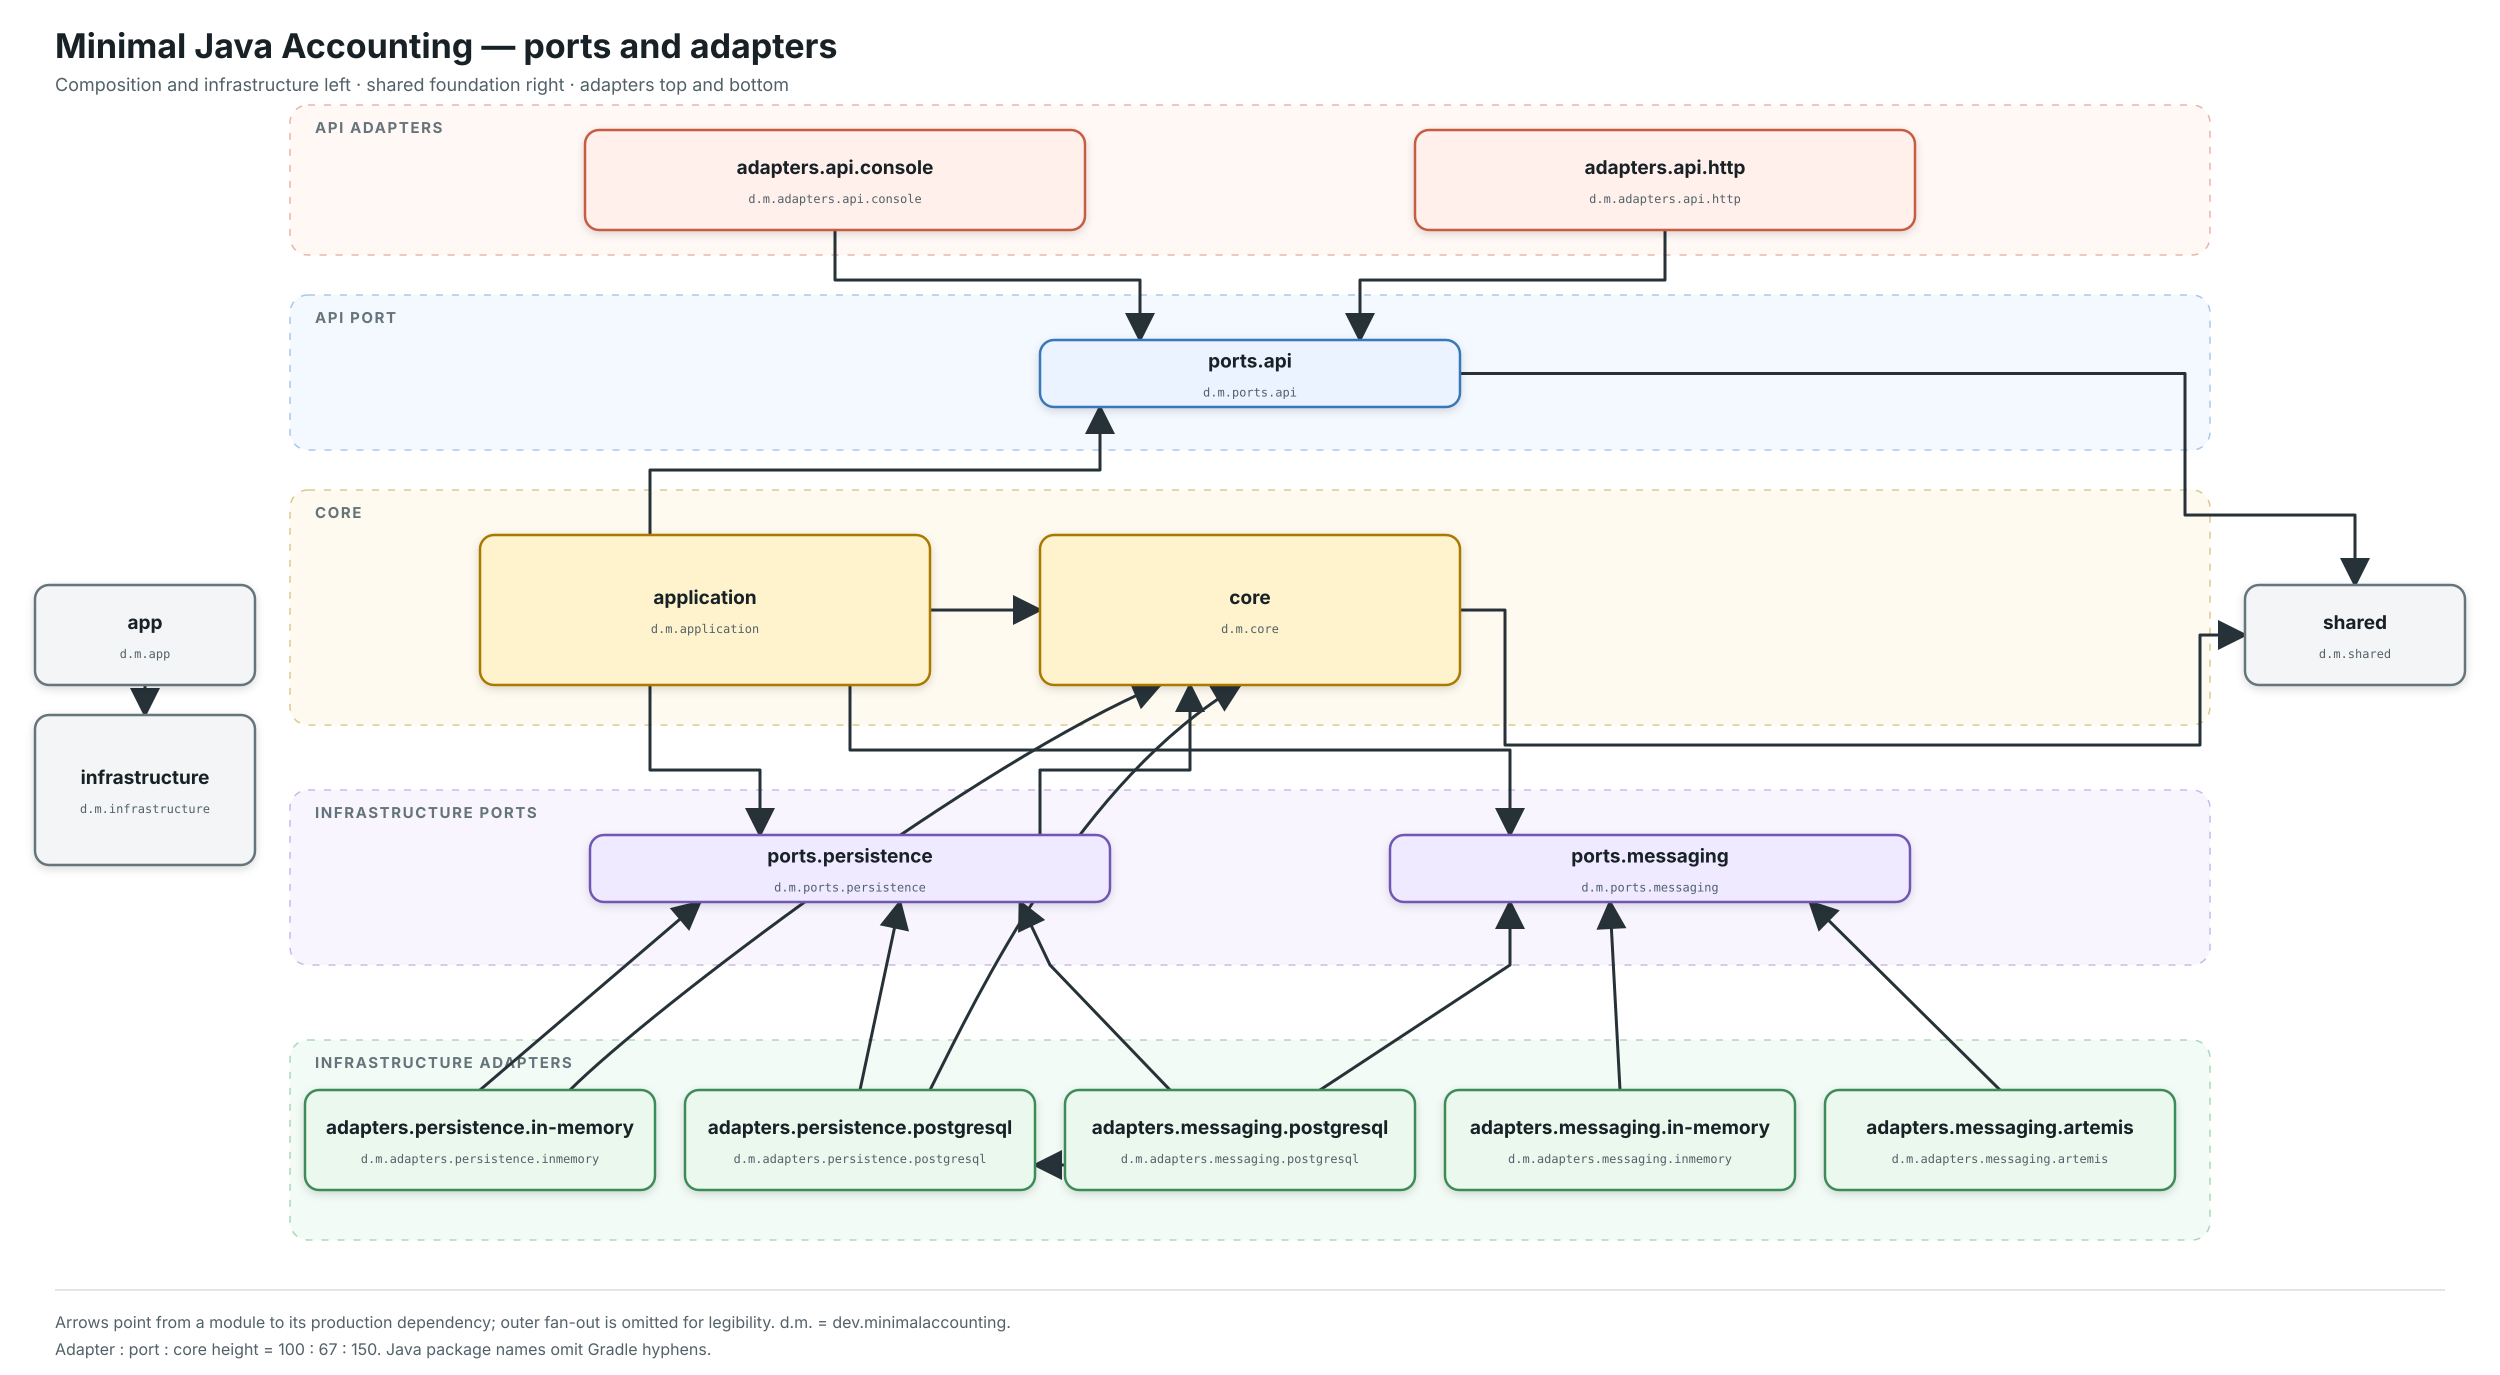
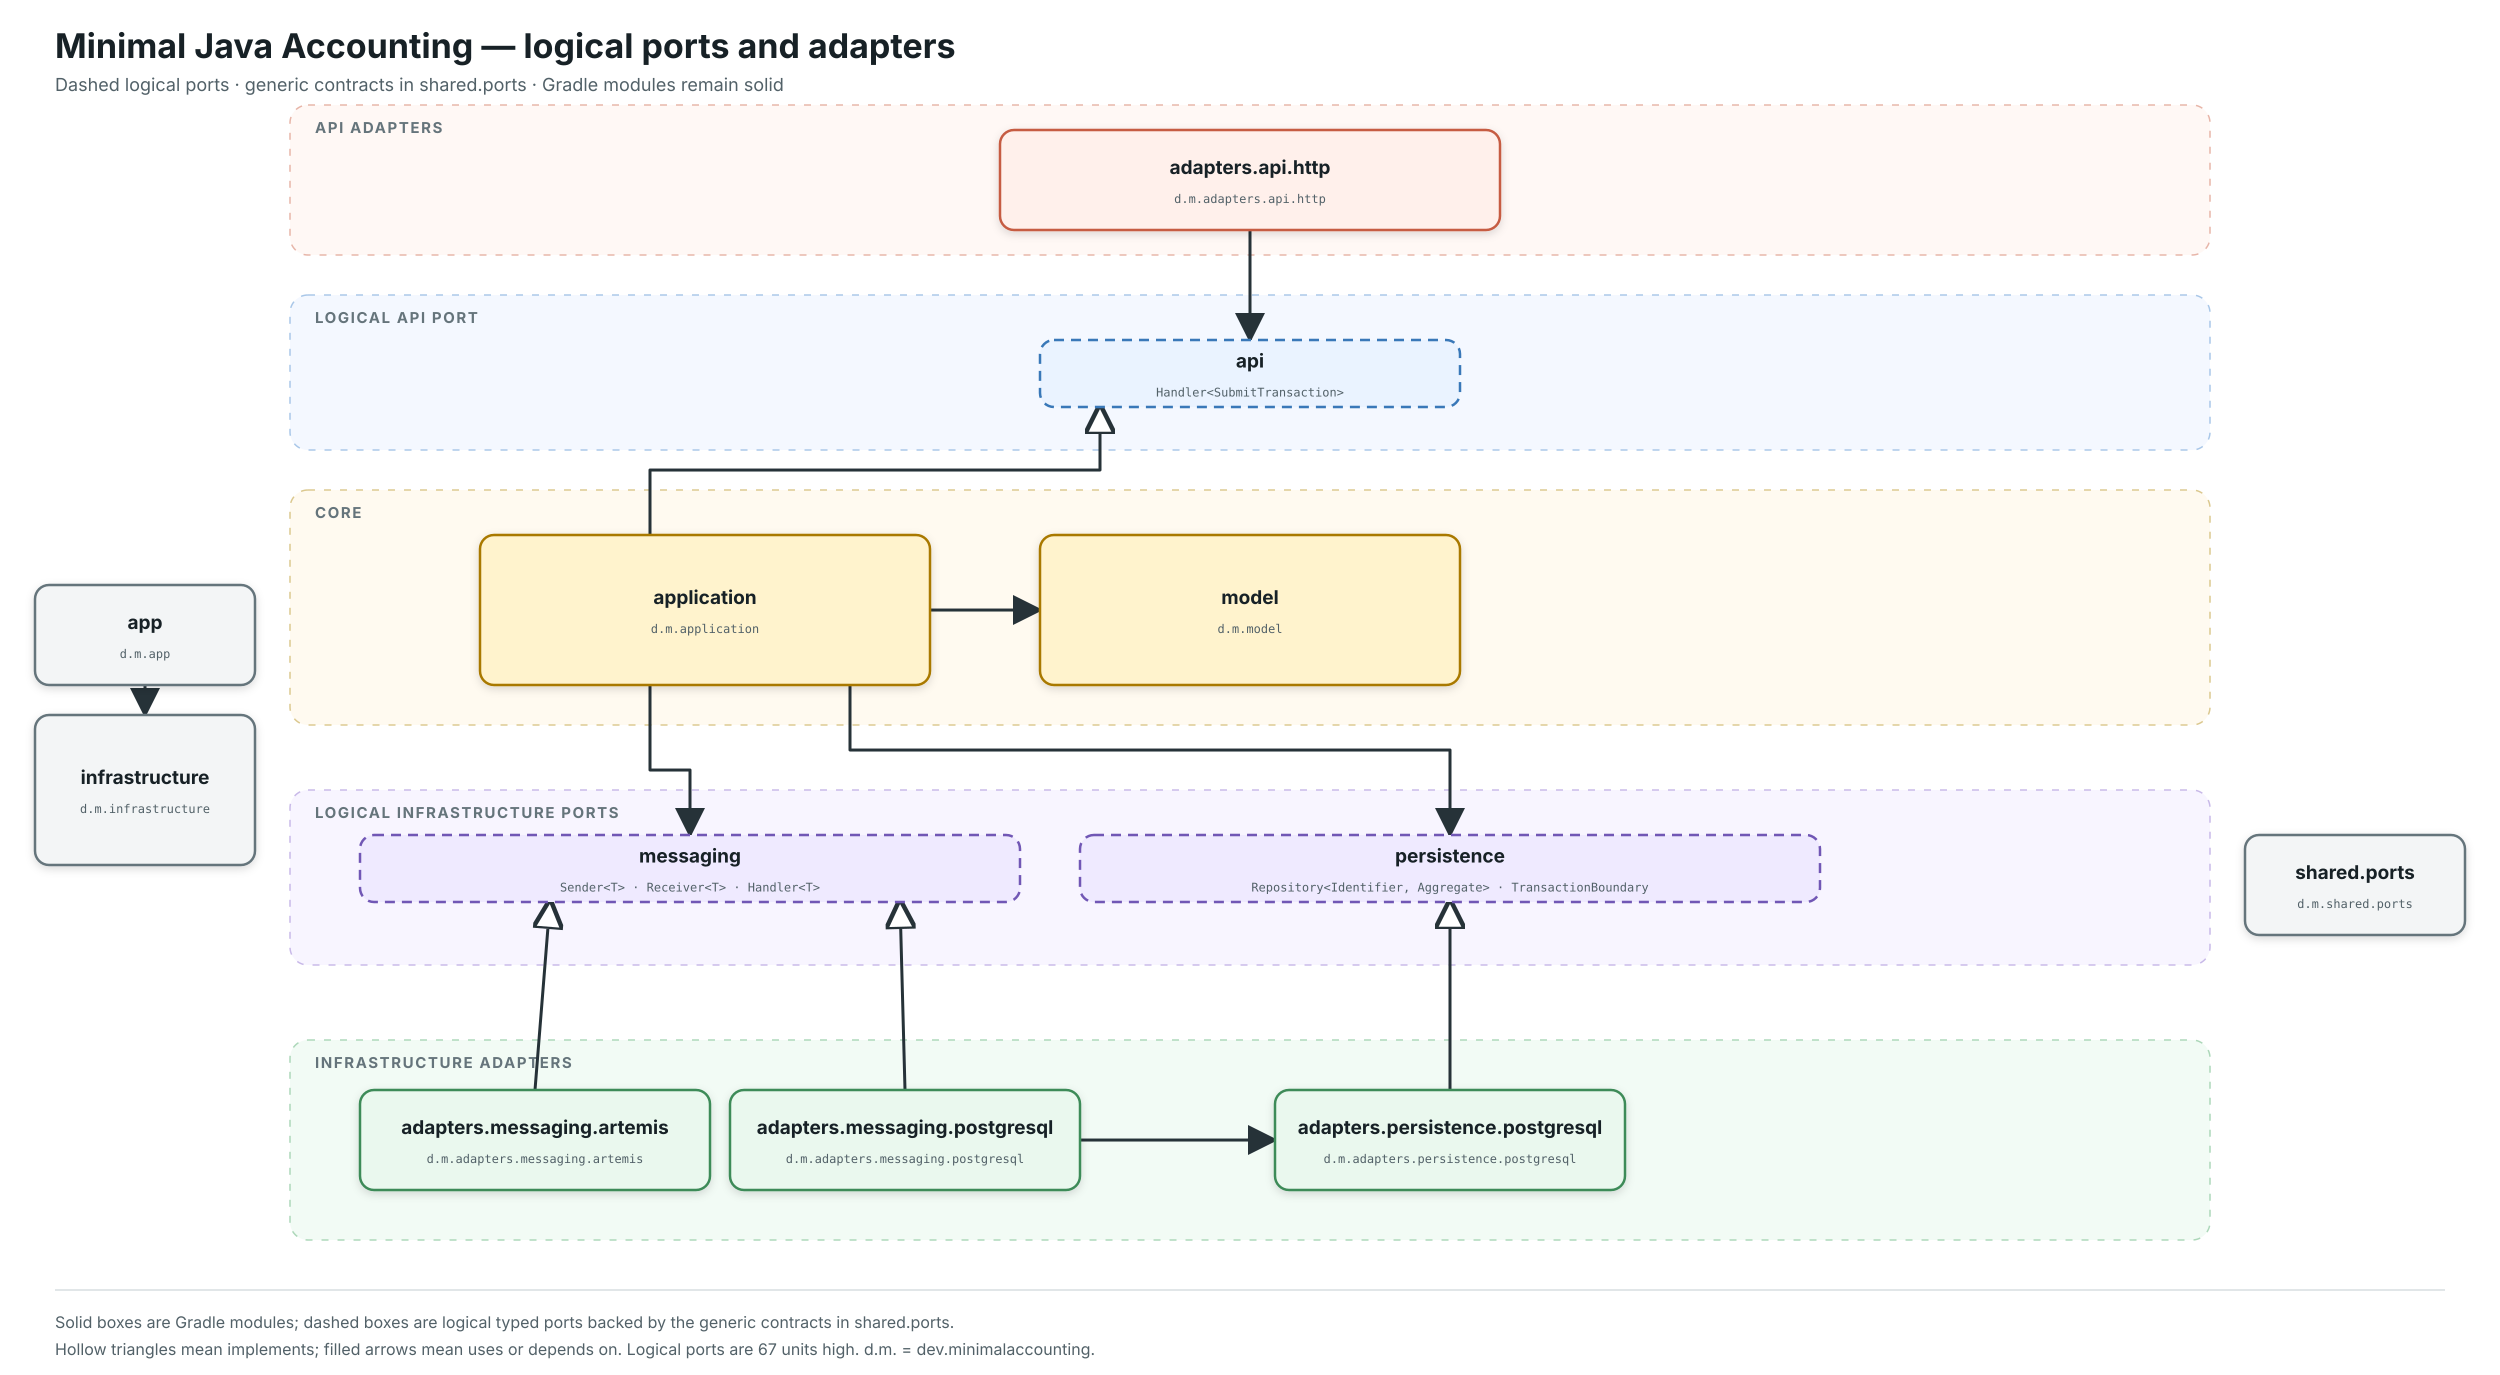
<svg xmlns="http://www.w3.org/2000/svg" width="2500" height="1375" viewBox="0 0 2500 1375" role="img" aria-labelledby="title description">
  <defs>
    <marker id="arrow" viewBox="0 0 10 10" refX="9" refY="5" markerWidth="10" markerHeight="10" orient="auto-start-reverse">
      <path d="M 0 0 L 10 5 L 0 10 z" fill="#263238" />
+     </marker>
+     <marker id="implementation-arrow" viewBox="0 0 10 10" refX="9" refY="5" markerWidth="10" markerHeight="10" orient="auto-start-reverse">
+       <path d="M 0 0 L 10 5 L 0 10 z" fill="#ffffff" stroke="#263238" stroke-width="1.5" />
    </marker>
    <filter id="shadow" x="-20%" y="-20%" width="140%" height="140%">
      <feDropShadow dx="0" dy="3" stdDeviation="4" flood-color="#000000" flood-opacity="0.14" />
    </filter>
    <style>
      .canvas { fill: #ffffff; }
      .title { font: 700 34px -apple-system, BlinkMacSystemFont, "Segoe UI", sans-serif; fill: #172126; }
      .subtitle { font: 400 18px -apple-system, BlinkMacSystemFont, "Segoe UI", sans-serif; fill: #526168; }
      .layer-label { font: 700 15px -apple-system, BlinkMacSystemFont, "Segoe UI", sans-serif; letter-spacing: 1.6px; fill: #65747b; }
      .module { font: 700 19px -apple-system, BlinkMacSystemFont, "Segoe UI", sans-serif; fill: #172126; text-anchor: middle; }
      .package { font: 400 12px ui-monospace, SFMono-Regular, Menlo, Consolas, monospace; fill: #526168; text-anchor: middle; }
      .note { font: 400 16px -apple-system, BlinkMacSystemFont, "Segoe UI", sans-serif; fill: #526168; }
      .band { stroke-width: 1.5; stroke-dasharray: 7 9; rx: 18; }
      .node { stroke-width: 2.5; rx: 14; filter: url(#shadow); }
+       .logical-node { stroke-dasharray: 10 7; filter: none; }
      .edge { fill: none; stroke: #263238; stroke-width: 3; marker-end: url(#arrow); stroke-linecap: round; stroke-linejoin: round; }
+       .implementation-edge { marker-end: url(#implementation-arrow); }
    </style>
  </defs>
  <rect class="canvas" x="0" y="0" width="2500" height="1375" />
-   <text class="title" x="55" y="58">Minimal Java Accounting — ports and adapters</text>
-   <text class="subtitle" x="55" y="91">Composition and infrastructure left · shared foundation right · adapters top and bottom</text>
+   <text class="title" x="55" y="58">Minimal Java Accounting — logical ports and adapters</text>
+   <text class="subtitle" x="55" y="91">Dashed logical ports · generic contracts in shared.ports · Gradle modules remain solid</text>
  <rect class="band" x="290" y="105" width="1920" height="150" fill="#fff8f5" stroke="#e7b5a8" />
  <text class="layer-label" x="315" y="133">API ADAPTERS</text>
  <rect class="band" x="290" y="295" width="1920" height="155" fill="#f4f8ff" stroke="#a9c7e8" />
-   <text class="layer-label" x="315" y="323">API PORT</text>
+   <text class="layer-label" x="315" y="323">LOGICAL API PORT</text>
  <rect class="band" x="290" y="490" width="1920" height="235" fill="#fffaf0" stroke="#dbc88f" />
  <text class="layer-label" x="315" y="518">CORE</text>
  <rect class="band" x="290" y="790" width="1920" height="175" fill="#f8f5ff" stroke="#c8b9e8" />
-   <text class="layer-label" x="315" y="818">INFRASTRUCTURE PORTS</text>
+   <text class="layer-label" x="315" y="818">LOGICAL INFRASTRUCTURE PORTS</text>
  <rect class="band" x="290" y="1040" width="1920" height="200" fill="#f2fbf5" stroke="#acd7b9" />
  <text class="layer-label" x="315" y="1068">INFRASTRUCTURE ADAPTERS</text>
  <path class="edge" d="M 145 685 L 145 715" />
-   <path class="edge" d="M 835 230 L 835 280 L 1140 280 L 1140 340" />
-   <path class="edge" d="M 1665 230 L 1665 280 L 1360 280 L 1360 340" />
-   <path class="edge" d="M 650 535 L 650 470 L 1100 470 L 1100 407" />
-   <path class="edge" d="M 1460 373.5 L 2185 373.5 L 2185 515 L 2355 515 L 2355 585" />
+   <path class="edge" d="M 1250 230 L 1250 340" />
  <path class="edge" d="M 930 610 L 1040 610" />
-   <path class="edge" d="M 1460 610 L 1505 610 L 1505 745 L 2200 745 L 2200 635 L 2245 635" />
-   <path class="edge" d="M 650 685 L 650 770 L 760 770 L 760 835" />
-   <path class="edge" d="M 850 685 L 850 750 L 1510 750 L 1510 835" />
-   <path class="edge" d="M 1040 835 L 1040 770 L 1190 770 L 1190 685" />
-   <path class="edge" d="M 480 1090 L 700 902" />
-   <path class="edge" d="M 860 1090 L 900 902" />
-   <path class="edge" d="M 570 1090 C 650 1010 980 760 1160 685" />
-   <path class="edge" d="M 930 1090 C 980 990 1080 780 1240 685" />
-   <path class="edge" d="M 1170 1090 L 1050 965 L 1020 902" />
-   <path class="edge" d="M 1320 1090 L 1510 965 L 1510 902" />
-   <path class="edge" d="M 1065 1165 L 1035 1165" />
-   <path class="edge" d="M 1620 1090 L 1610 902" />
-   <path class="edge" d="M 2000 1090 L 1810 902" />
+   <path class="edge" d="M 650 685 L 650 770 L 690 770 L 690 835" />
+   <path class="edge" d="M 850 685 L 850 750 L 1450 750 L 1450 835" />
+   <path class="edge" d="M 1080 1140 L 1275 1140" />
+   <path class="edge implementation-edge" d="M 650 535 L 650 470 L 1100 470 L 1100 407" />
+   <path class="edge implementation-edge" d="M 535 1090 L 550 902" />
+   <path class="edge implementation-edge" d="M 905 1090 L 900 902" />
+   <path class="edge implementation-edge" d="M 1450 1090 L 1450 902" />
  <g>
    <rect class="node" x="35" y="585" width="220" height="100" fill="#f3f5f6" stroke="#65747b" />
    <text class="module" x="145" y="629">app</text>
    <text class="package" x="145" y="658">d.m.app</text>
  </g>
  <g>
    <rect class="node" x="35" y="715" width="220" height="150" fill="#f3f5f6" stroke="#65747b" />
    <text class="module" x="145" y="784">infrastructure</text>
    <text class="package" x="145" y="813">d.m.infrastructure</text>
  </g>
  <g>
-     <rect class="node" x="2245" y="585" width="220" height="100" fill="#f3f5f6" stroke="#65747b" />
-     <text class="module" x="2355" y="629">shared</text>
-     <text class="package" x="2355" y="658">d.m.shared</text>
-   </g>
-   <g>
-     <rect class="node" x="585" y="130" width="500" height="100" fill="#fff0eb" stroke="#c65b43" />
-     <text class="module" x="835" y="174">adapters.api.console</text>
-     <text class="package" x="835" y="203">d.m.adapters.api.console</text>
-   </g>
-   <g>
-     <rect class="node" x="1415" y="130" width="500" height="100" fill="#fff0eb" stroke="#c65b43" />
-     <text class="module" x="1665" y="174">adapters.api.http</text>
-     <text class="package" x="1665" y="203">d.m.adapters.api.http</text>
-   </g>
-   <g>
-     <rect class="node" x="1040" y="340" width="420" height="67" fill="#eaf3ff" stroke="#3978b8" />
-     <text class="module" x="1250" y="367.5">ports.api</text>
-     <text class="package" x="1250" y="396.5">d.m.ports.api</text>
+     <rect class="node" x="1000" y="130" width="500" height="100" fill="#fff0eb" stroke="#c65b43" />
+     <text class="module" x="1250" y="174">adapters.api.http</text>
+     <text class="package" x="1250" y="203">d.m.adapters.api.http</text>
  </g>
  <g>
    <rect class="node" x="480" y="535" width="450" height="150" fill="#fff3cd" stroke="#a97900" />
    <text class="module" x="705" y="604">application</text>
    <text class="package" x="705" y="633">d.m.application</text>
  </g>
  <g>
    <rect class="node" x="1040" y="535" width="420" height="150" fill="#fff3cd" stroke="#a97900" />
-     <text class="module" x="1250" y="604">core</text>
-     <text class="package" x="1250" y="633">d.m.core</text>
+     <text class="module" x="1250" y="604">model</text>
+     <text class="package" x="1250" y="633">d.m.model</text>
  </g>
  <g>
-     <rect class="node" x="590" y="835" width="520" height="67" fill="#efeaff" stroke="#7157b5" />
-     <text class="module" x="850" y="862.5">ports.persistence</text>
-     <text class="package" x="850" y="891.5">d.m.ports.persistence</text>
+     <rect class="node" x="360" y="1090" width="350" height="100" fill="#eaf8ee" stroke="#3e8b58" />
+     <text class="module" x="535" y="1134">adapters.messaging.artemis</text>
+     <text class="package" x="535" y="1163">d.m.adapters.messaging.artemis</text>
  </g>
  <g>
-     <rect class="node" x="1390" y="835" width="520" height="67" fill="#efeaff" stroke="#7157b5" />
-     <text class="module" x="1650" y="862.5">ports.messaging</text>
-     <text class="package" x="1650" y="891.5">d.m.ports.messaging</text>
+     <rect class="node" x="730" y="1090" width="350" height="100" fill="#eaf8ee" stroke="#3e8b58" />
+     <text class="module" x="905" y="1134">adapters.messaging.postgresql</text>
+     <text class="package" x="905" y="1163">d.m.adapters.messaging.postgresql</text>
  </g>
  <g>
-     <rect class="node" x="305" y="1090" width="350" height="100" fill="#eaf8ee" stroke="#3e8b58" />
-     <text class="module" x="480" y="1134">adapters.persistence.in-memory</text>
-     <text class="package" x="480" y="1163">d.m.adapters.persistence.inmemory</text>
+     <rect class="node" x="1275" y="1090" width="350" height="100" fill="#eaf8ee" stroke="#3e8b58" />
+     <text class="module" x="1450" y="1134">adapters.persistence.postgresql</text>
+     <text class="package" x="1450" y="1163">d.m.adapters.persistence.postgresql</text>
  </g>
  <g>
-     <rect class="node" x="685" y="1090" width="350" height="100" fill="#eaf8ee" stroke="#3e8b58" />
-     <text class="module" x="860" y="1134">adapters.persistence.postgresql</text>
-     <text class="package" x="860" y="1163">d.m.adapters.persistence.postgresql</text>
+     <rect class="node logical-node" x="1040" y="340" width="420" height="67" fill="#eaf3ff" stroke="#3978b8" />
+     <text class="module" x="1250" y="367.5">api</text>
+     <text class="package" x="1250" y="396.5">Handler&lt;SubmitTransaction&gt;</text>
  </g>
  <g>
-     <rect class="node" x="1065" y="1090" width="350" height="100" fill="#eaf8ee" stroke="#3e8b58" />
-     <text class="module" x="1240" y="1134">adapters.messaging.postgresql</text>
-     <text class="package" x="1240" y="1163">d.m.adapters.messaging.postgresql</text>
+     <rect class="node logical-node" x="360" y="835" width="660" height="67" fill="#efeaff" stroke="#7157b5" />
+     <text class="module" x="690" y="862.5">messaging</text>
+     <text class="package" x="690" y="891.5">Sender&lt;T&gt; · Receiver&lt;T&gt; · Handler&lt;T&gt;</text>
  </g>
  <g>
-     <rect class="node" x="1445" y="1090" width="350" height="100" fill="#eaf8ee" stroke="#3e8b58" />
-     <text class="module" x="1620" y="1134">adapters.messaging.in-memory</text>
-     <text class="package" x="1620" y="1163">d.m.adapters.messaging.inmemory</text>
+     <rect class="node logical-node" x="1080" y="835" width="740" height="67" fill="#efeaff" stroke="#7157b5" />
+     <text class="module" x="1450" y="862.5">persistence</text>
+     <text class="package" x="1450" y="891.5">Repository&lt;Identifier, Aggregate&gt; · TransactionBoundary</text>
  </g>
  <g>
-     <rect class="node" x="1825" y="1090" width="350" height="100" fill="#eaf8ee" stroke="#3e8b58" />
-     <text class="module" x="2000" y="1134">adapters.messaging.artemis</text>
-     <text class="package" x="2000" y="1163">d.m.adapters.messaging.artemis</text>
+     <rect class="node" x="2245" y="835" width="220" height="100" fill="#f3f5f6" stroke="#65747b" />
+     <text class="module" x="2355" y="879">shared.ports</text>
+     <text class="package" x="2355" y="908">d.m.shared.ports</text>
  </g>
  <line x1="55" y1="1290" x2="2445" y2="1290" stroke="#d7dee1" stroke-width="1.5" />
-   <text class="note" x="55" y="1328">Arrows point from a module to its production dependency; outer fan-out is omitted for legibility. d.m. = dev.minimalaccounting.</text>
-   <text class="note" x="55" y="1355">Adapter : port : core height = 100 : 67 : 150. Java package names omit Gradle hyphens.</text>
+   <text class="note" x="55" y="1328">Solid boxes are Gradle modules; dashed boxes are logical typed ports backed by the generic contracts in shared.ports.</text>
+   <text class="note" x="55" y="1355">Hollow triangles mean implements; filled arrows mean uses or depends on. Logical ports are 67 units high. d.m. = dev.minimalaccounting.</text>
</svg>
